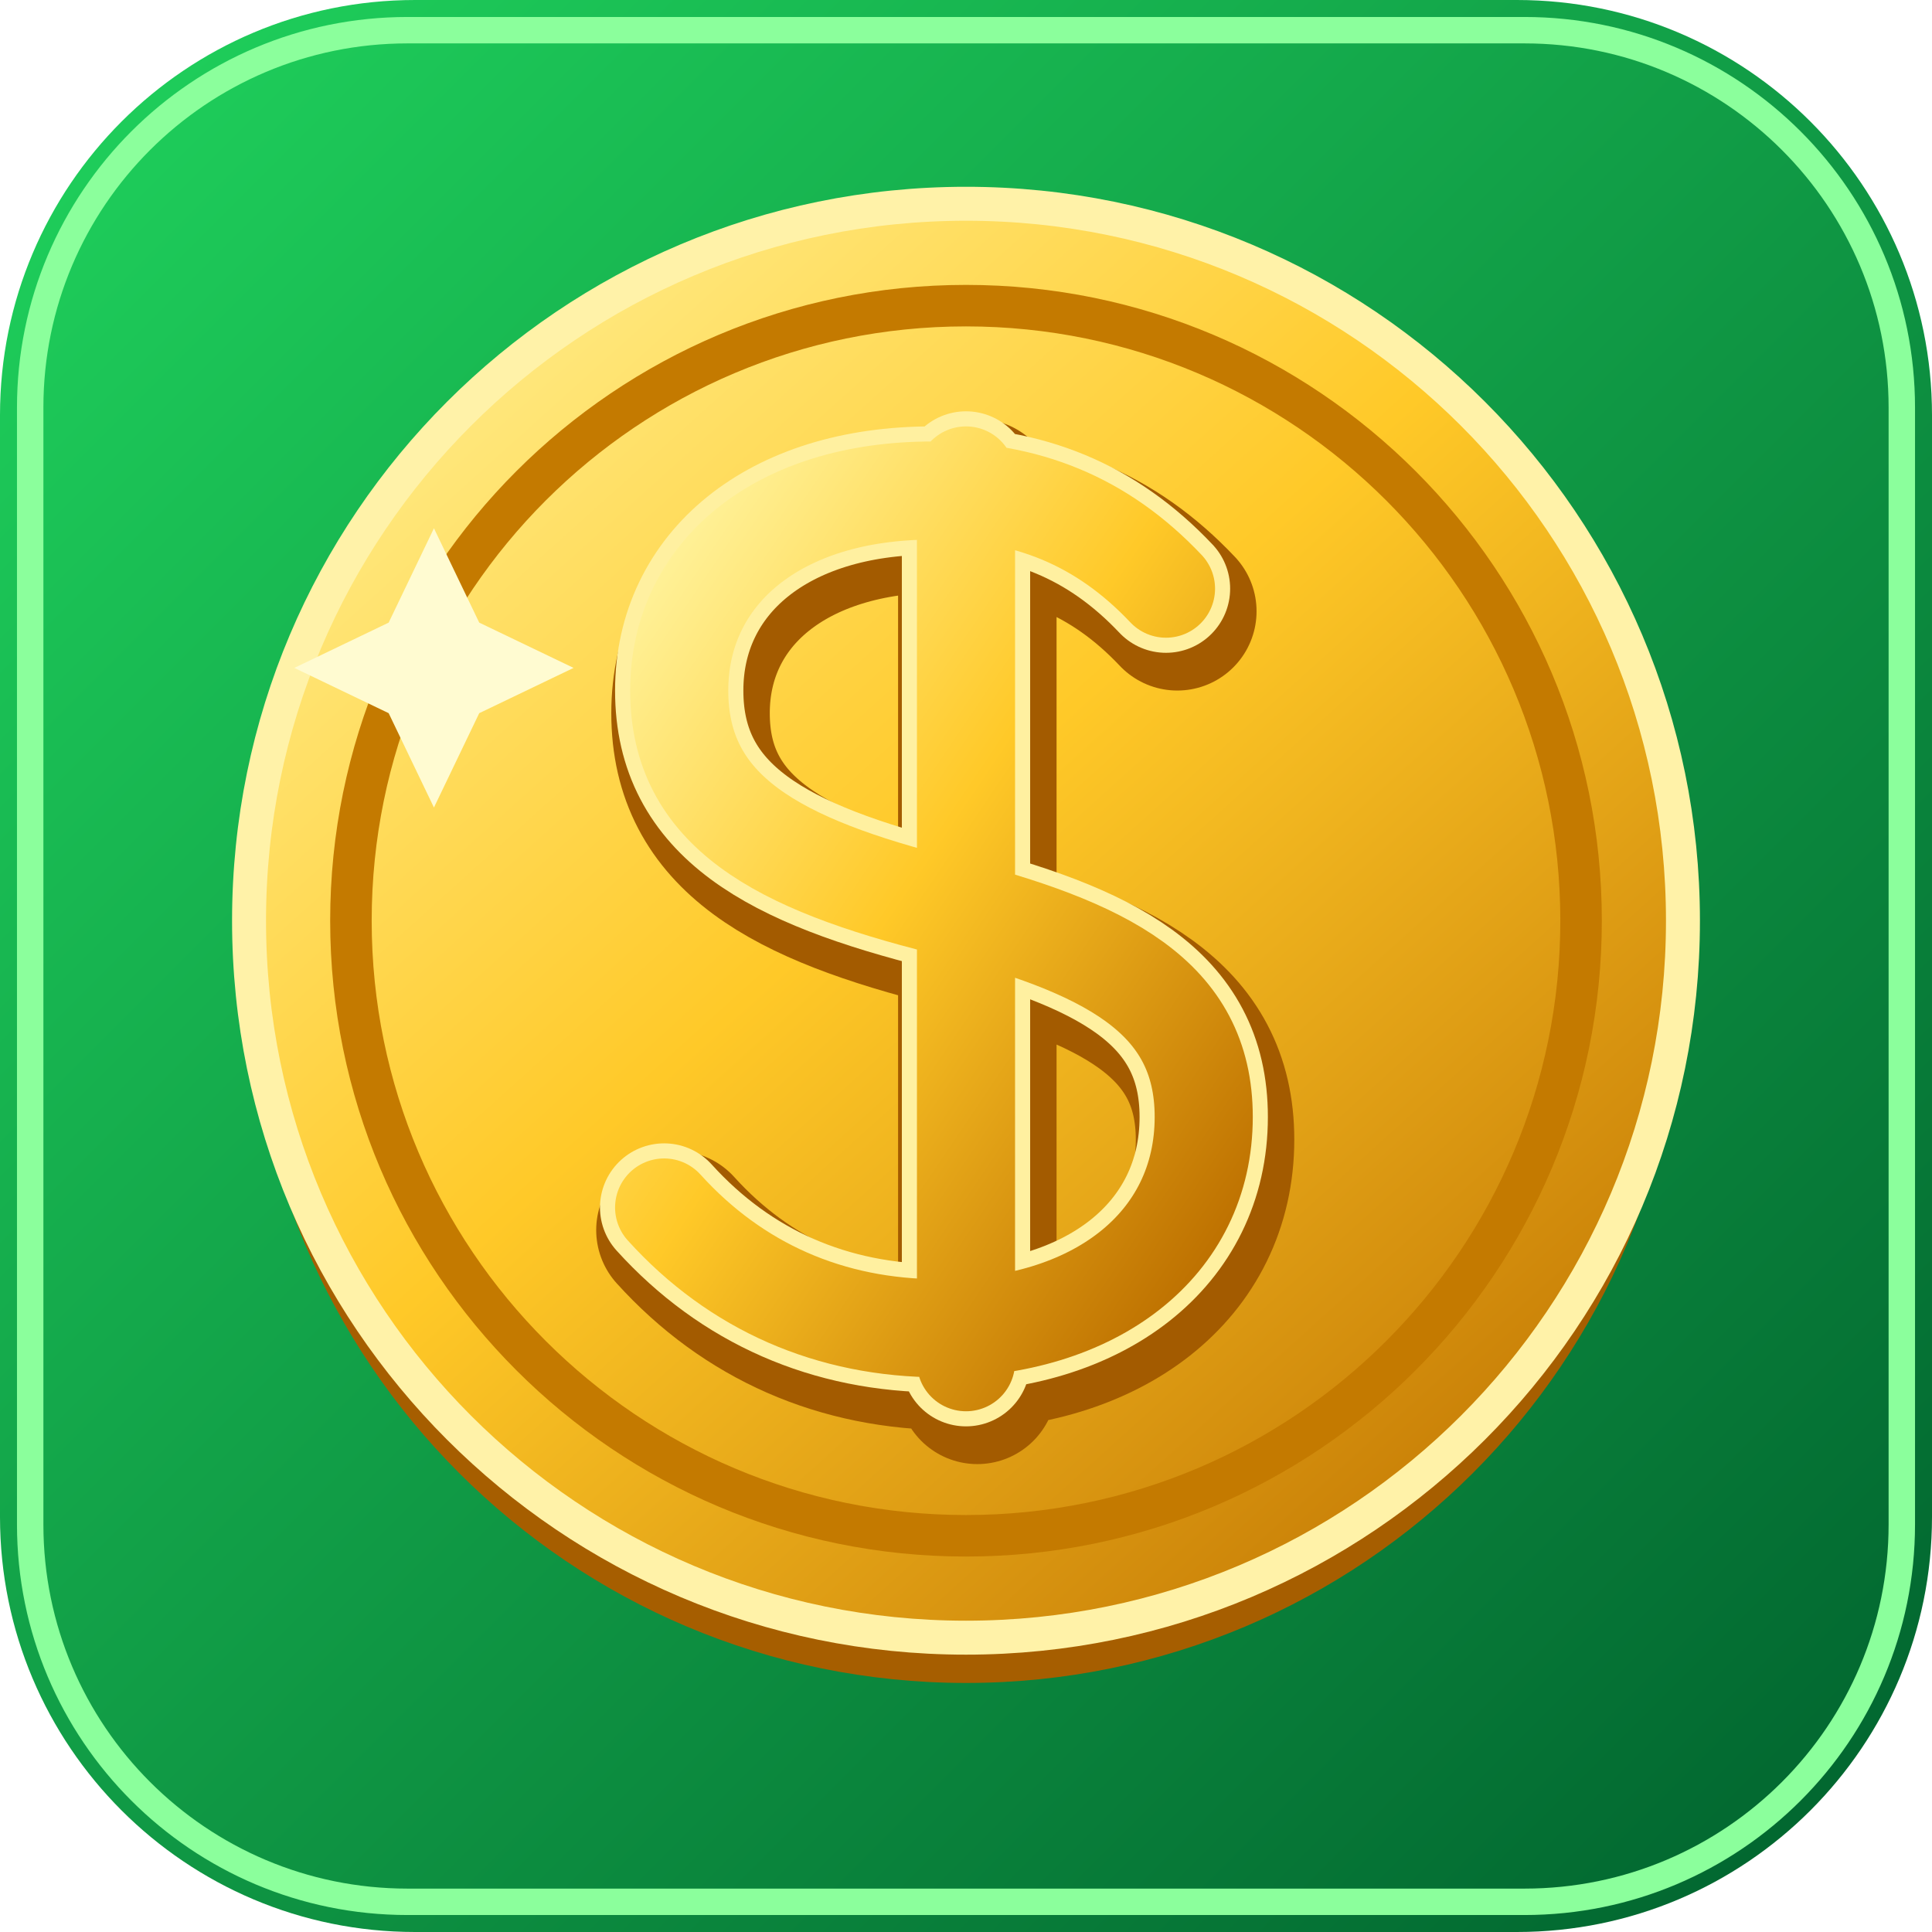
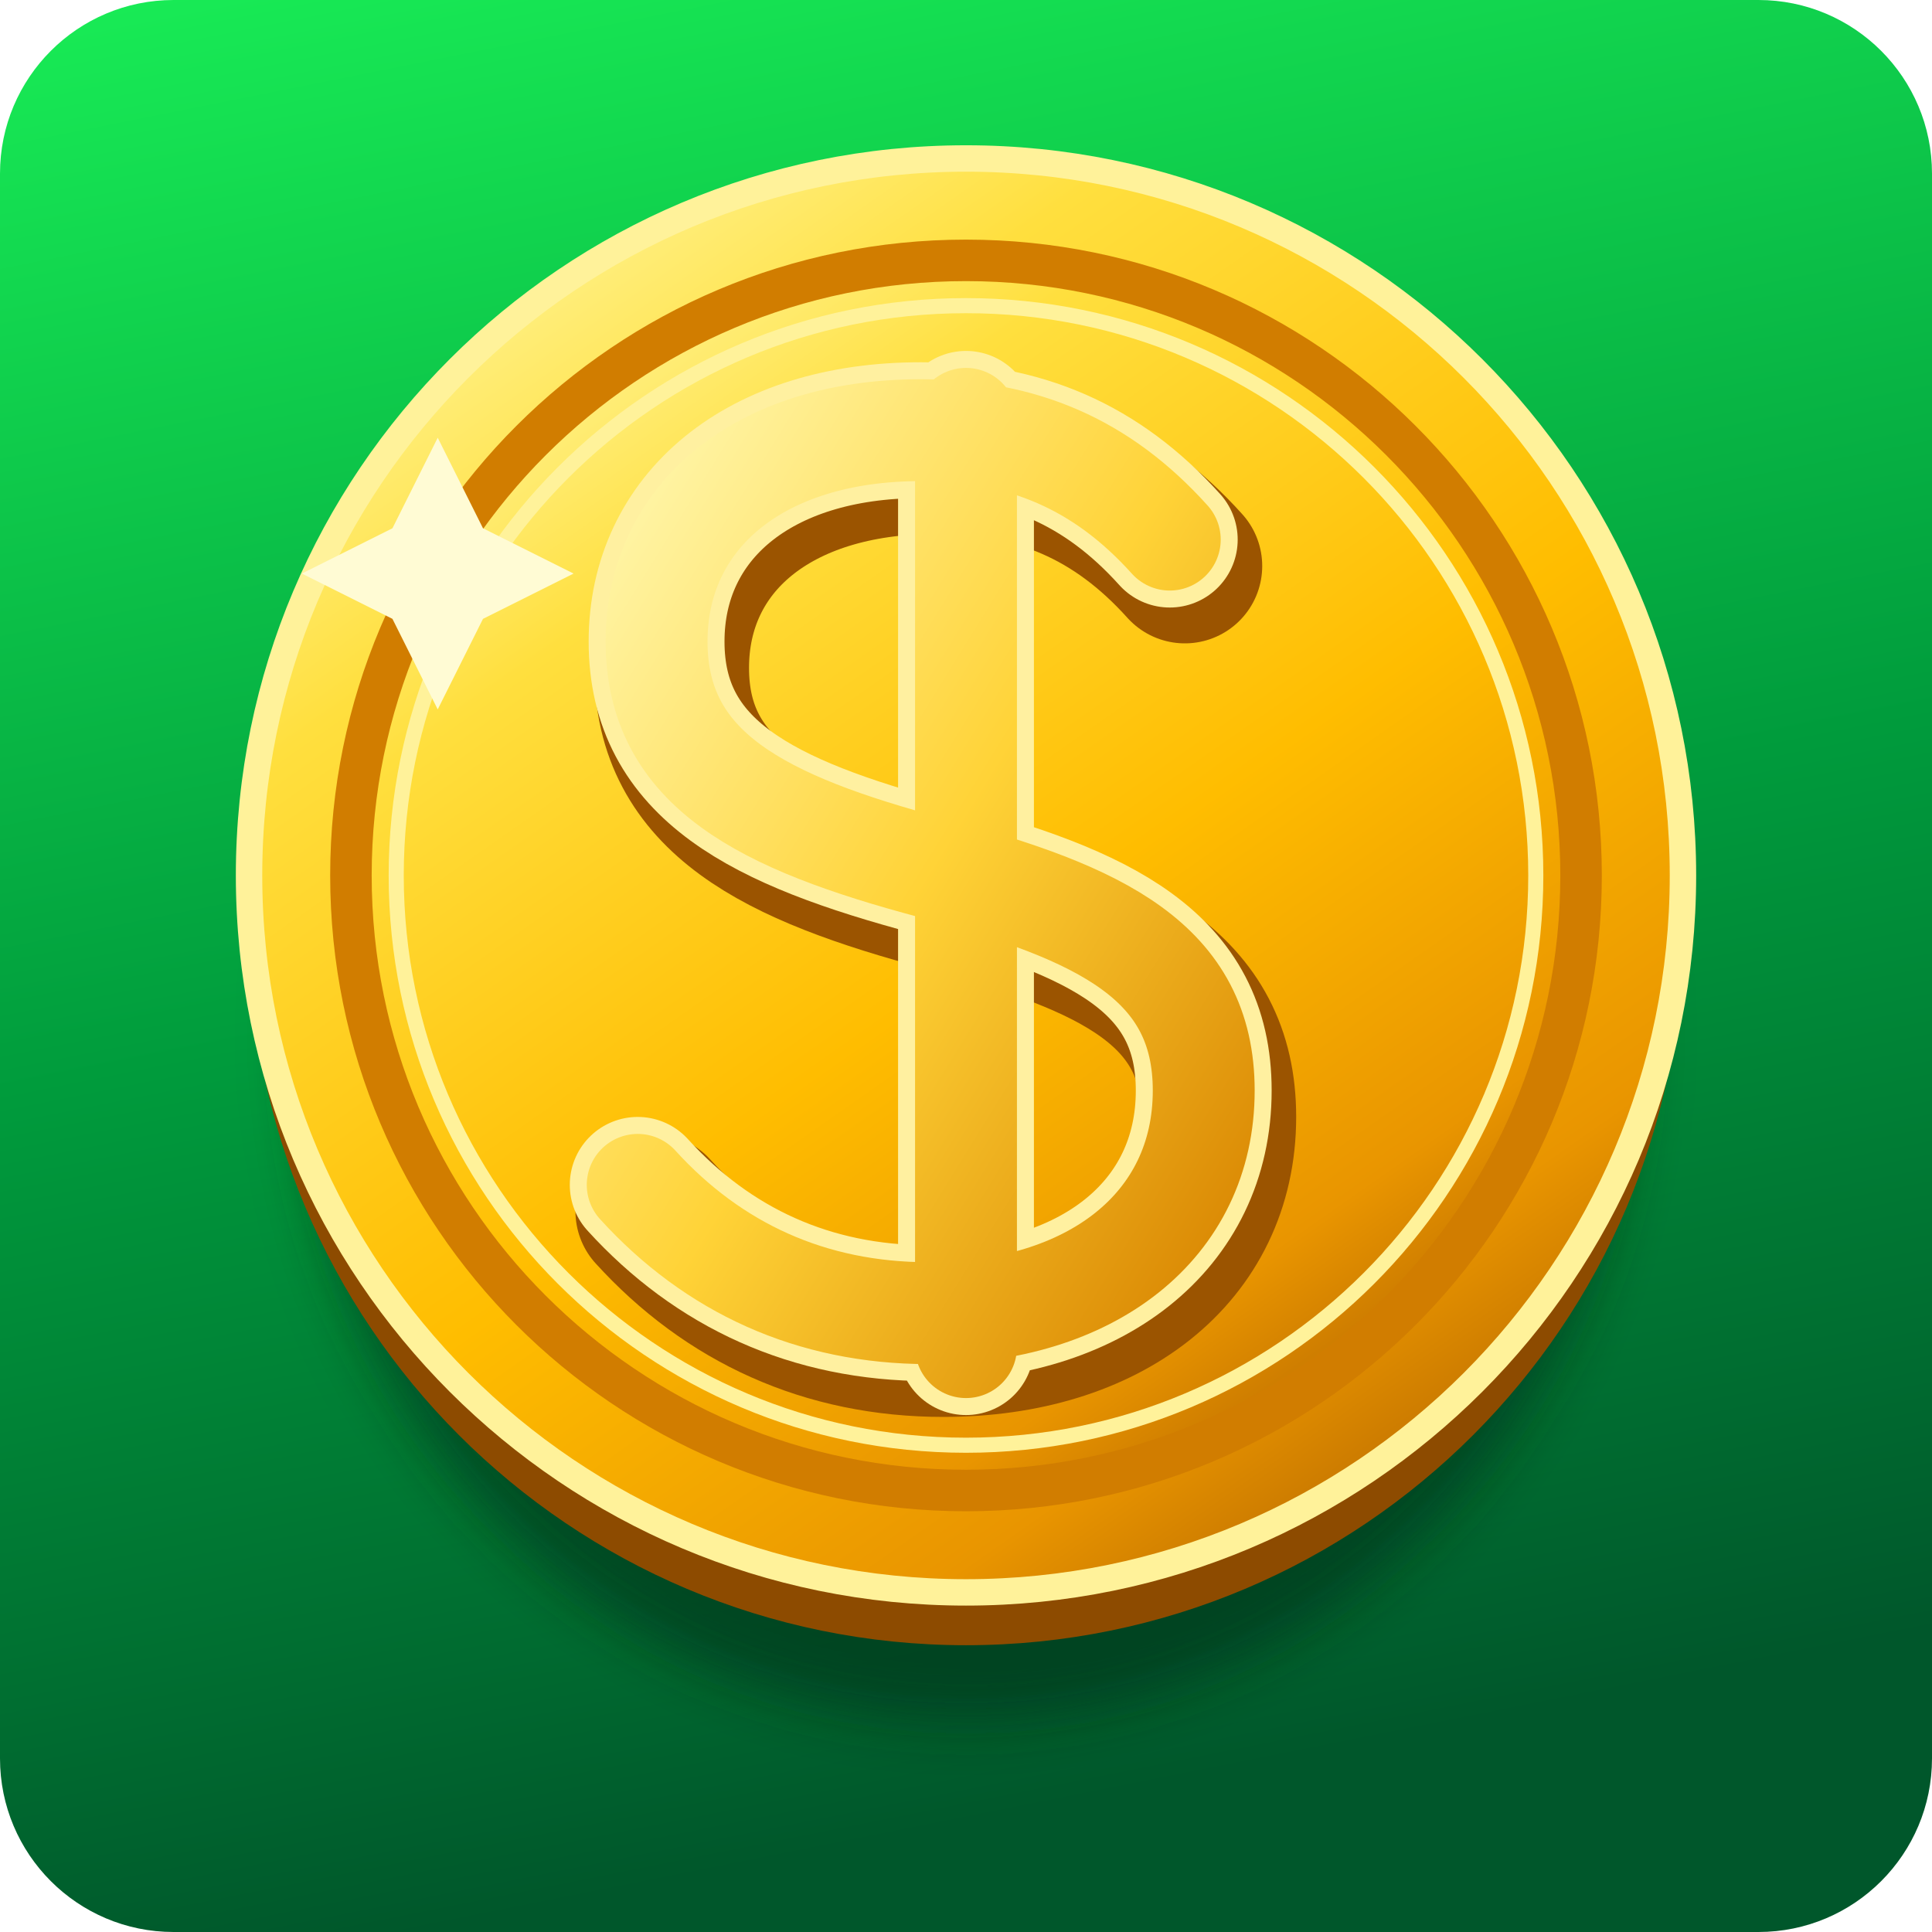
<svg xmlns="http://www.w3.org/2000/svg" viewBox="0 0 512 512">
  <defs>
-     <linearGradient id="green" x1="0" y1="0" x2="1" y2="1">
-       <stop stop-color="#20d45d" />
-       <stop offset="1" stop-color="#00602d" />
+     <linearGradient id="bg" x1="0" y1="0" x2=".2" y2="1">
+       <stop stop-color="#19ed56" />
+       <stop offset=".55" stop-color="#009b3c" />
+       <stop offset="1" stop-color="#00572b" />
    </linearGradient>
-     <linearGradient id="gold" x1="0" y1="0" x2="0.9" y2="1">
-       <stop stop-color="#fff6a5" />
-       <stop offset=".48" stop-color="#ffc928" />
-       <stop offset="1" stop-color="#bd7000" />
+     <linearGradient id="coin" x1=".15" y1="0" x2=".85" y2="1">
+       <stop stop-color="#fff9a8" />
+       <stop offset=".22" stop-color="#ffdf3e" />
+       <stop offset=".55" stop-color="#ffbd00" />
+       <stop offset=".82" stop-color="#e99500" />
+       <stop offset="1" stop-color="#a95c00" />
    </linearGradient>
+     <linearGradient id="dollar" x1="0" y1="0" x2="1" y2="1">
+       <stop stop-color="#fff7ae" />
+       <stop offset=".5" stop-color="#ffd337" />
+       <stop offset="1" stop-color="#d88400" />
+     </linearGradient>
+     <filter id="shadow" x="-20%" y="-20%" width="140%" height="150%">
+       <feGaussianBlur stdDeviation="7" />
+     </filter>
  </defs>
-   <rect width="512" height="512" rx="110" fill="url(#green)" />
-   <rect x="8" y="8" width="496" height="496" rx="100" fill="none" stroke="#8bff9c" stroke-width="7" />
-   <circle cx="256" cy="256" r="190" fill="#a65e00" />
-   <circle cx="256" cy="244" r="190" fill="url(#gold)" stroke="#fff2a8" stroke-width="9" />
-   <circle cx="256" cy="244" r="163" fill="none" stroke="#c47a00" stroke-width="11" />
-   <path d="M309 156c-17-18-37-26-62-26-41 0-67 22-67 53 0 32 26 46 70 57 43 11 69 24 69 56 0 34-29 56-70 56-29 0-54-11-73-32M256 126v235" fill="none" stroke="#a35b00" stroke-width="42" stroke-linecap="round" stroke-linejoin="round" transform="translate(3 6)" />
-   <path d="M309 156c-17-18-37-26-62-26-41 0-67 22-67 53 0 32 26 46 70 57 43 11 69 24 69 56 0 34-29 56-70 56-29 0-54-11-73-32M256 126v235" fill="none" stroke="#fff0a0" stroke-width="34" stroke-linecap="round" stroke-linejoin="round" />
-   <path d="M309 156c-17-18-37-26-62-26-41 0-67 22-67 53 0 32 26 46 70 57 43 11 69 24 69 56 0 34-29 56-70 56-29 0-54-11-73-32M256 126v235" fill="none" stroke="url(#gold)" stroke-width="26" stroke-linecap="round" stroke-linejoin="round" />
-   <path d="M115 140l12 25 25 12-25 12-12 25-12-25-25-12 25-12z" fill="#fffbd1" />
+   <rect width="512" height="512" rx="46" fill="url(#bg)" />
+   <ellipse cx="256" cy="275" rx="177" ry="181" fill="#002b16" opacity=".55" filter="url(#shadow)" />
+   <circle cx="256" cy="246" r="190" fill="#8d4b00" />
+   <circle cx="256" cy="232" r="190" fill="url(#coin)" stroke="#fff29a" stroke-width="7" />
+   <circle cx="256" cy="232" r="163" fill="url(#coin)" stroke="#d17d00" stroke-width="11" />
+   <circle cx="256" cy="232" r="151" fill="none" stroke="#fff29a" stroke-width="4" />
+   <path d="M310 143c-18-20-39-29-66-29-43 0-70 23-70 56 0 34 28 48 73 60 45 12 72 25 72 59 0 36-30 59-73 59-31 0-57-12-77-34" fill="none" stroke="#9b5400" stroke-width="41" stroke-linecap="round" stroke-linejoin="round" transform="translate(4 7)" />
+   <path d="M256 111v246M310 143c-18-20-39-29-66-29-43 0-70 23-70 56 0 34 28 48 73 60 45 12 72 25 72 59 0 36-30 59-73 59-31 0-57-12-77-34" fill="none" stroke="#fff0a0" stroke-width="36" stroke-linecap="round" stroke-linejoin="round" />
+   <path d="M256 111v246M310 143c-18-20-39-29-66-29-43 0-70 23-70 56 0 34 28 48 73 60 45 12 72 25 72 59 0 36-30 59-73 59-31 0-57-12-77-34" fill="none" stroke="url(#dollar)" stroke-width="27" stroke-linecap="round" stroke-linejoin="round" />
+   <path d="M116 116l12 24 24 12-24 12-12 24-12-24-24-12 24-12z" fill="#fffbd4" />
</svg>
